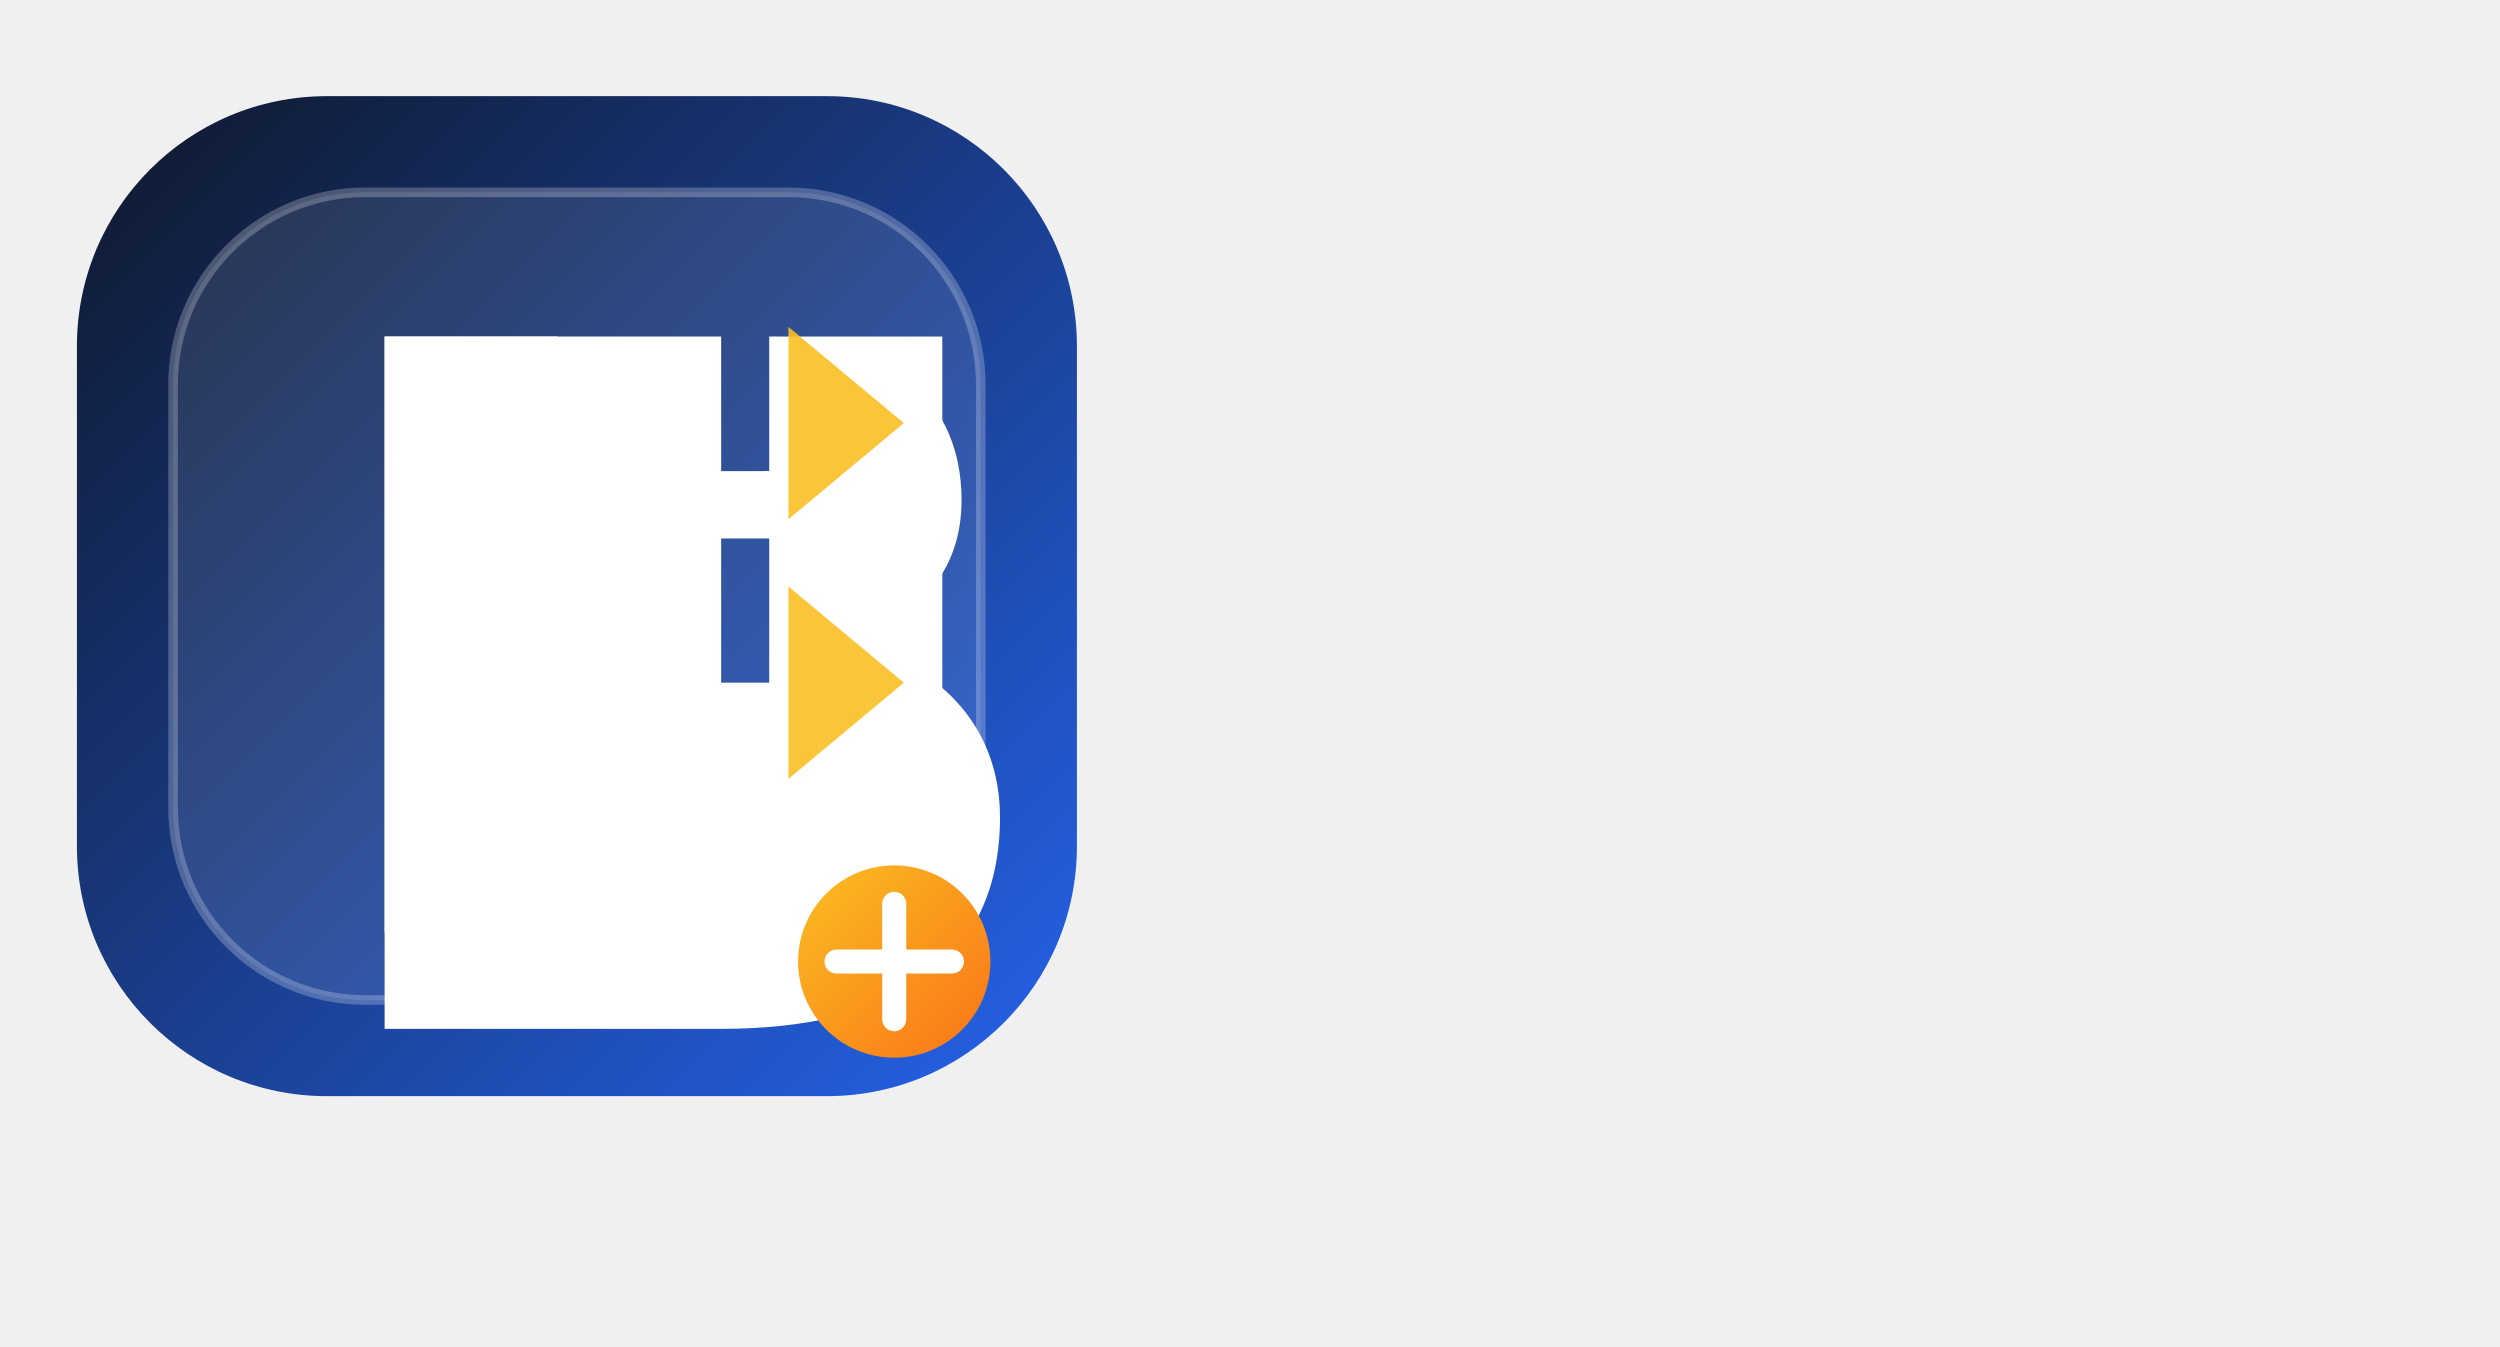
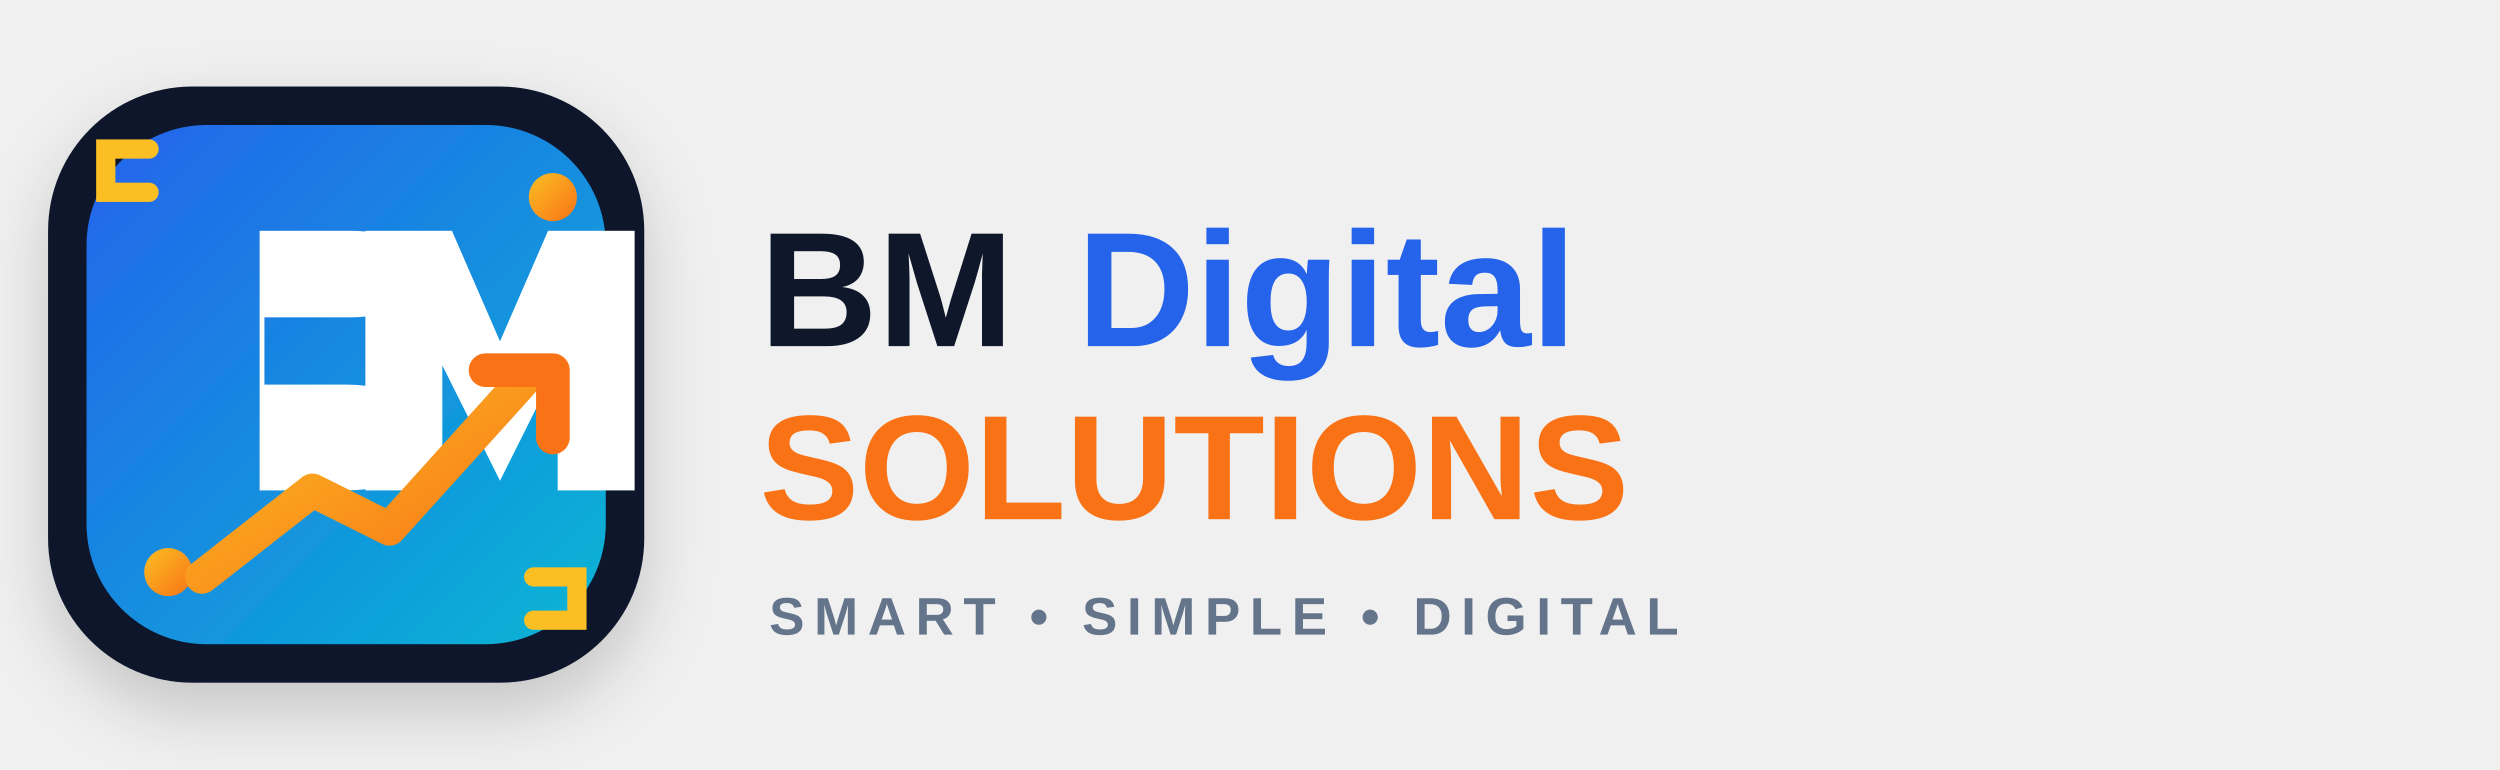
- <svg xmlns="http://www.w3.org/2000/svg" viewBox="0 0 260 140" role="img" aria-label="BM Digital Solutions monogram logo">
+ <svg xmlns="http://www.w3.org/2000/svg" viewBox="0 0 520 160" role="img" aria-label="BM Digital Solutions logo">
  <defs>
-     <linearGradient id="bgGrad" x1="0" x2="1" y1="0" y2="1">
-       <stop offset="0%" stop-color="#0f172a" />
-       <stop offset="100%" stop-color="#2563eb" />
+     <linearGradient id="bmBlue" x1="0" y1="0" x2="1" y2="1">
+       <stop offset="0%" stop-color="#2563EB" />
+       <stop offset="100%" stop-color="#06B6D4" />
    </linearGradient>
-     <linearGradient id="accentGrad" x1="0" x2="1" y1="0" y2="1">
-       <stop offset="0%" stop-color="#fbbf24" />
-       <stop offset="100%" stop-color="#f97316" />
+     <linearGradient id="bmOrange" x1="0" y1="0" x2="1" y2="1">
+       <stop offset="0%" stop-color="#FBBF24" />
+       <stop offset="100%" stop-color="#F97316" />
    </linearGradient>
+     <filter id="shadow" x="-20%" y="-20%" width="140%" height="140%">
+       <feDropShadow dx="0" dy="6" stdDeviation="7" flood-opacity="0.18" />
+     </filter>
  </defs>
-   <rect x="8" y="10" width="104" height="104" rx="26" fill="url(#bgGrad)" />
-   <rect x="18" y="20" width="84" height="84" rx="20" fill="rgba(255,255,255,0.10)" stroke="rgba(255,255,255,0.24)" />
-   <path d="M40 35h18v38h22v-38h18v62H40z" fill="#ffffff" />
-   <path d="M57 35h22c14 0 21 7 21 17 0 8-5 12-11 15 8 2 15 8 15 18 0 15-11 22-29 22H40V35zm18 14h4c7 0 10-2 10-7 0-5-3-7-10-7h-4zm0 22h7c7 0 11-2 11-7 0-6-4-8-11-8h-7z" fill="#ffffff" />
-   <path d="M82 34l12 10-12 10V34zm0 27l12 10-12 10V61z" fill="#fbbf24" opacity="0.9" />
-   <circle cx="93" cy="100" r="10" fill="url(#accentGrad)" />
-   <path d="M87 100h12M93 94v12" stroke="#fff" stroke-width="2.5" stroke-linecap="round" />
+   <g filter="url(#shadow)">
+     <rect x="10" y="18" width="124" height="124" rx="30" fill="#0F172A" />
+     <rect x="18" y="26" width="108" height="108" rx="25" fill="url(#bmBlue)" />
+   </g>
+   <path d="M38 48h16v54h18c10 0 15-4 15-11 0-7-5-11-15-11H55V66h18c8 0 12-3 12-9 0-6-4-9-12-9H38z" fill="#fff" />
+   <path d="M76 48h18l10 23 10-23h18v54h-16V76l-12 24-12-24v26H76z" fill="#fff" />
+   <path d="M31 40h-9v-9h9M111 120h9v9h-9" fill="none" stroke="#FBBF24" stroke-width="4" stroke-linecap="round" />
+   <circle cx="35" cy="119" r="5" fill="url(#bmOrange)" />
+   <circle cx="115" cy="41" r="5" fill="url(#bmOrange)" />
+   <path d="M42 120l23-18 16 8 28-31" fill="none" stroke="url(#bmOrange)" stroke-width="7" stroke-linecap="round" stroke-linejoin="round" />
+   <path d="M101 77h14v14" fill="none" stroke="#F97316" stroke-width="7" stroke-linecap="round" stroke-linejoin="round" />
+   <text x="158" y="72" font-family="Poppins, Montserrat, Arial, sans-serif" font-size="34" font-weight="800" fill="#0F172A">BM</text>
+   <text x="224" y="72" font-family="Poppins, Montserrat, Arial, sans-serif" font-size="34" font-weight="600" fill="#2563EB">Digital</text>
+   <text x="158" y="108" font-family="Poppins, Montserrat, Arial, sans-serif" font-size="31" font-weight="700" fill="#F97316">SOLUTIONS</text>
+   <text x="160" y="132" font-family="Poppins, Montserrat, Arial, sans-serif" font-size="11" font-weight="600" letter-spacing="2" fill="#64748B">SMART • SIMPLE • DIGITAL</text>
</svg>
